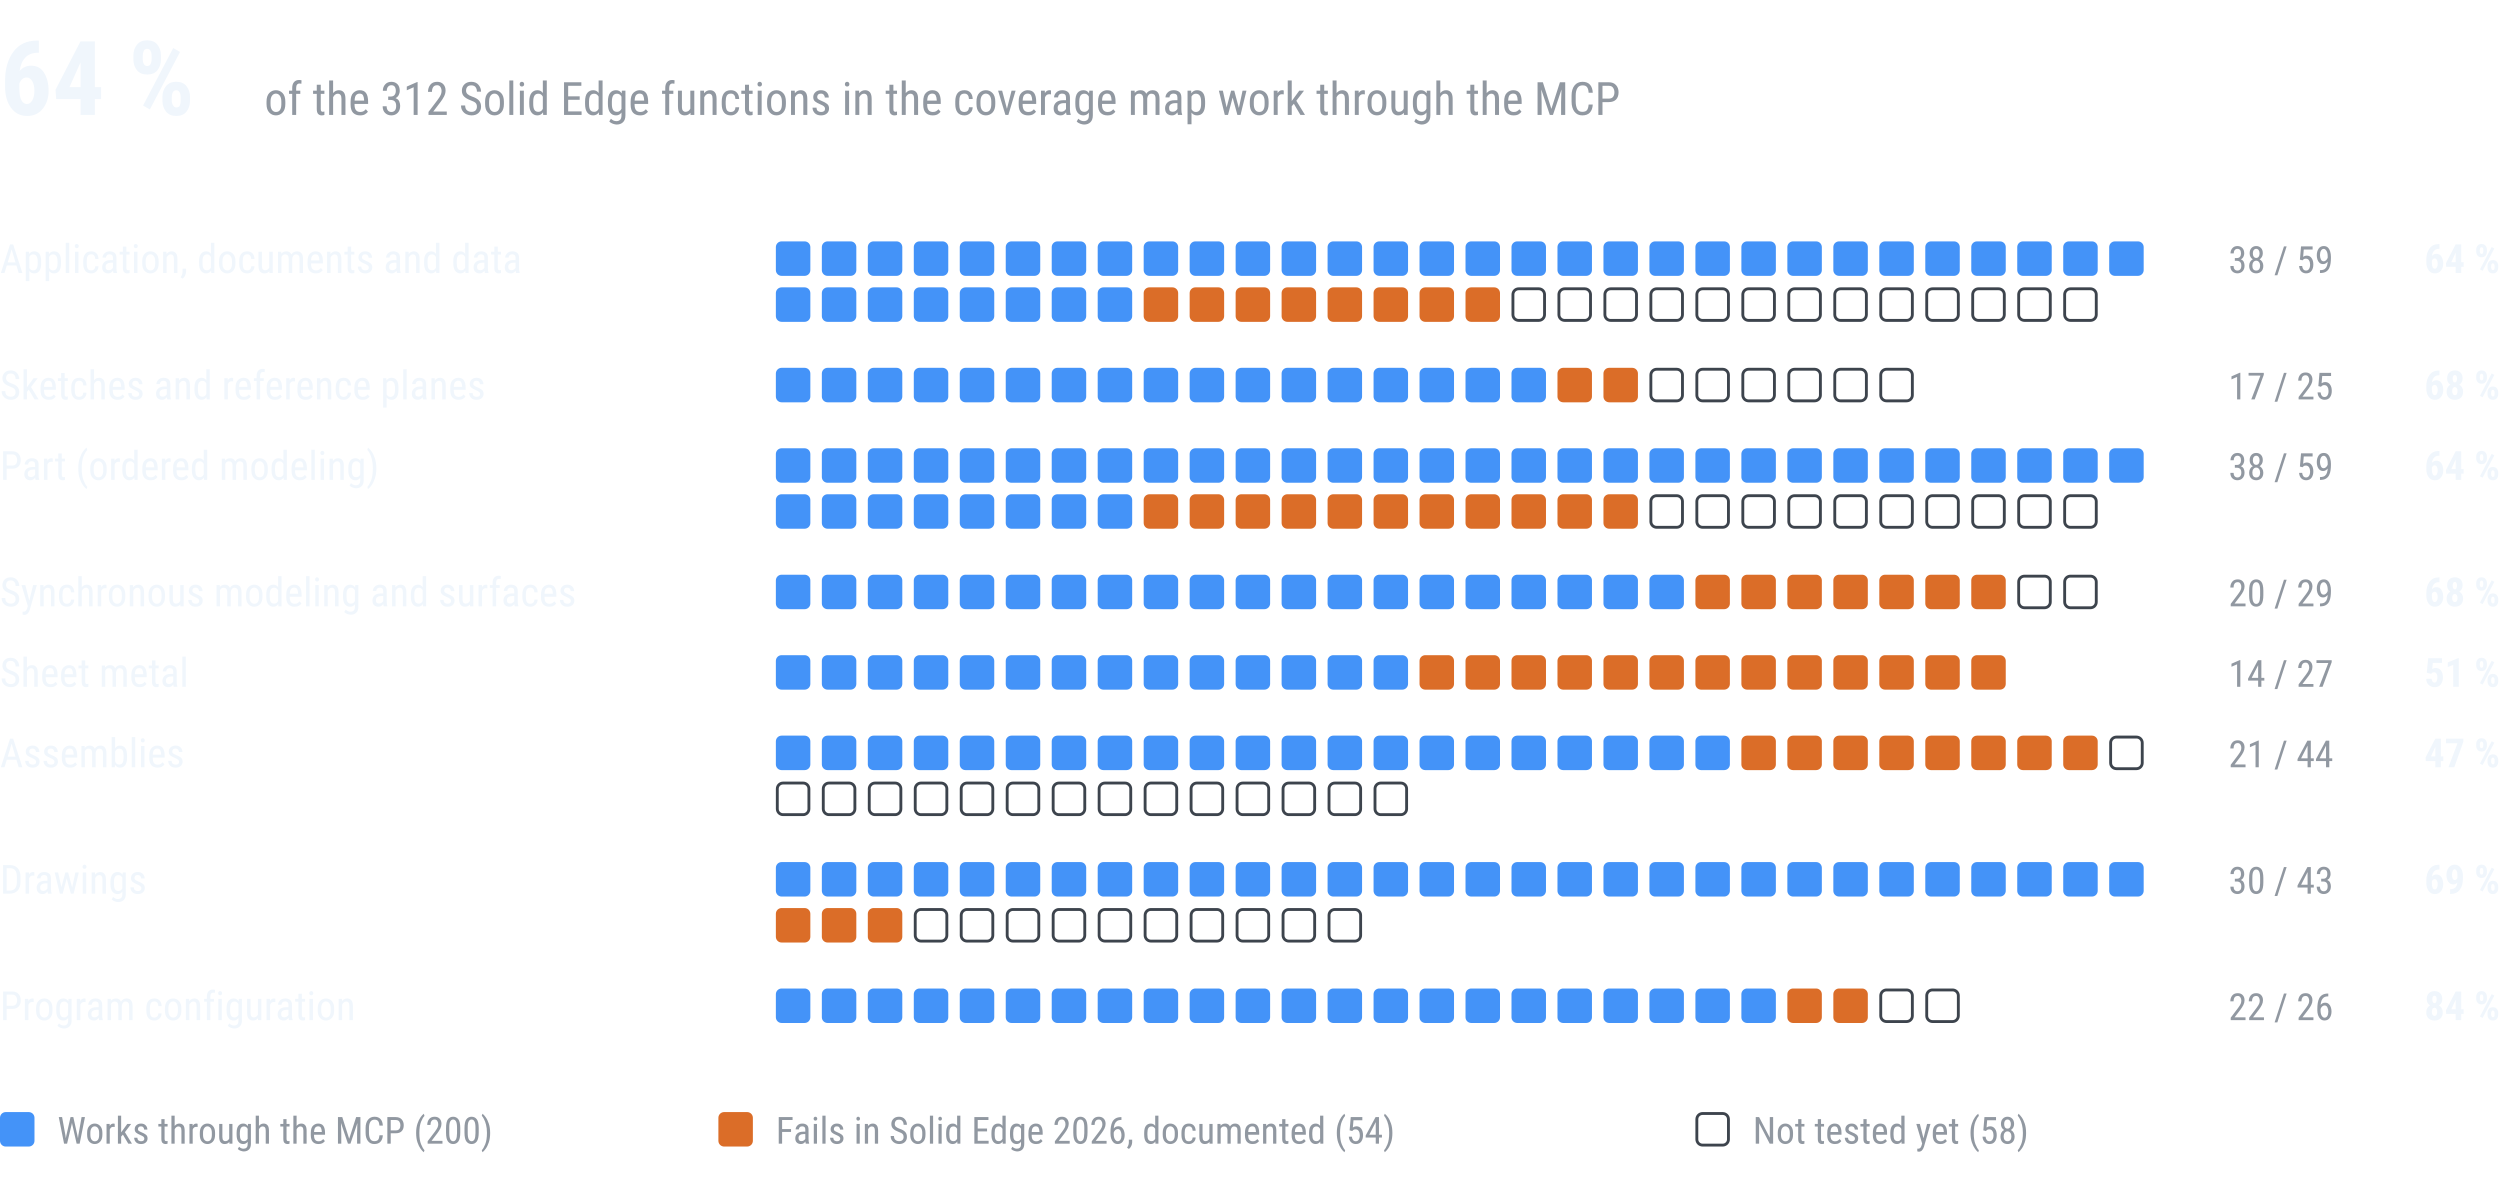
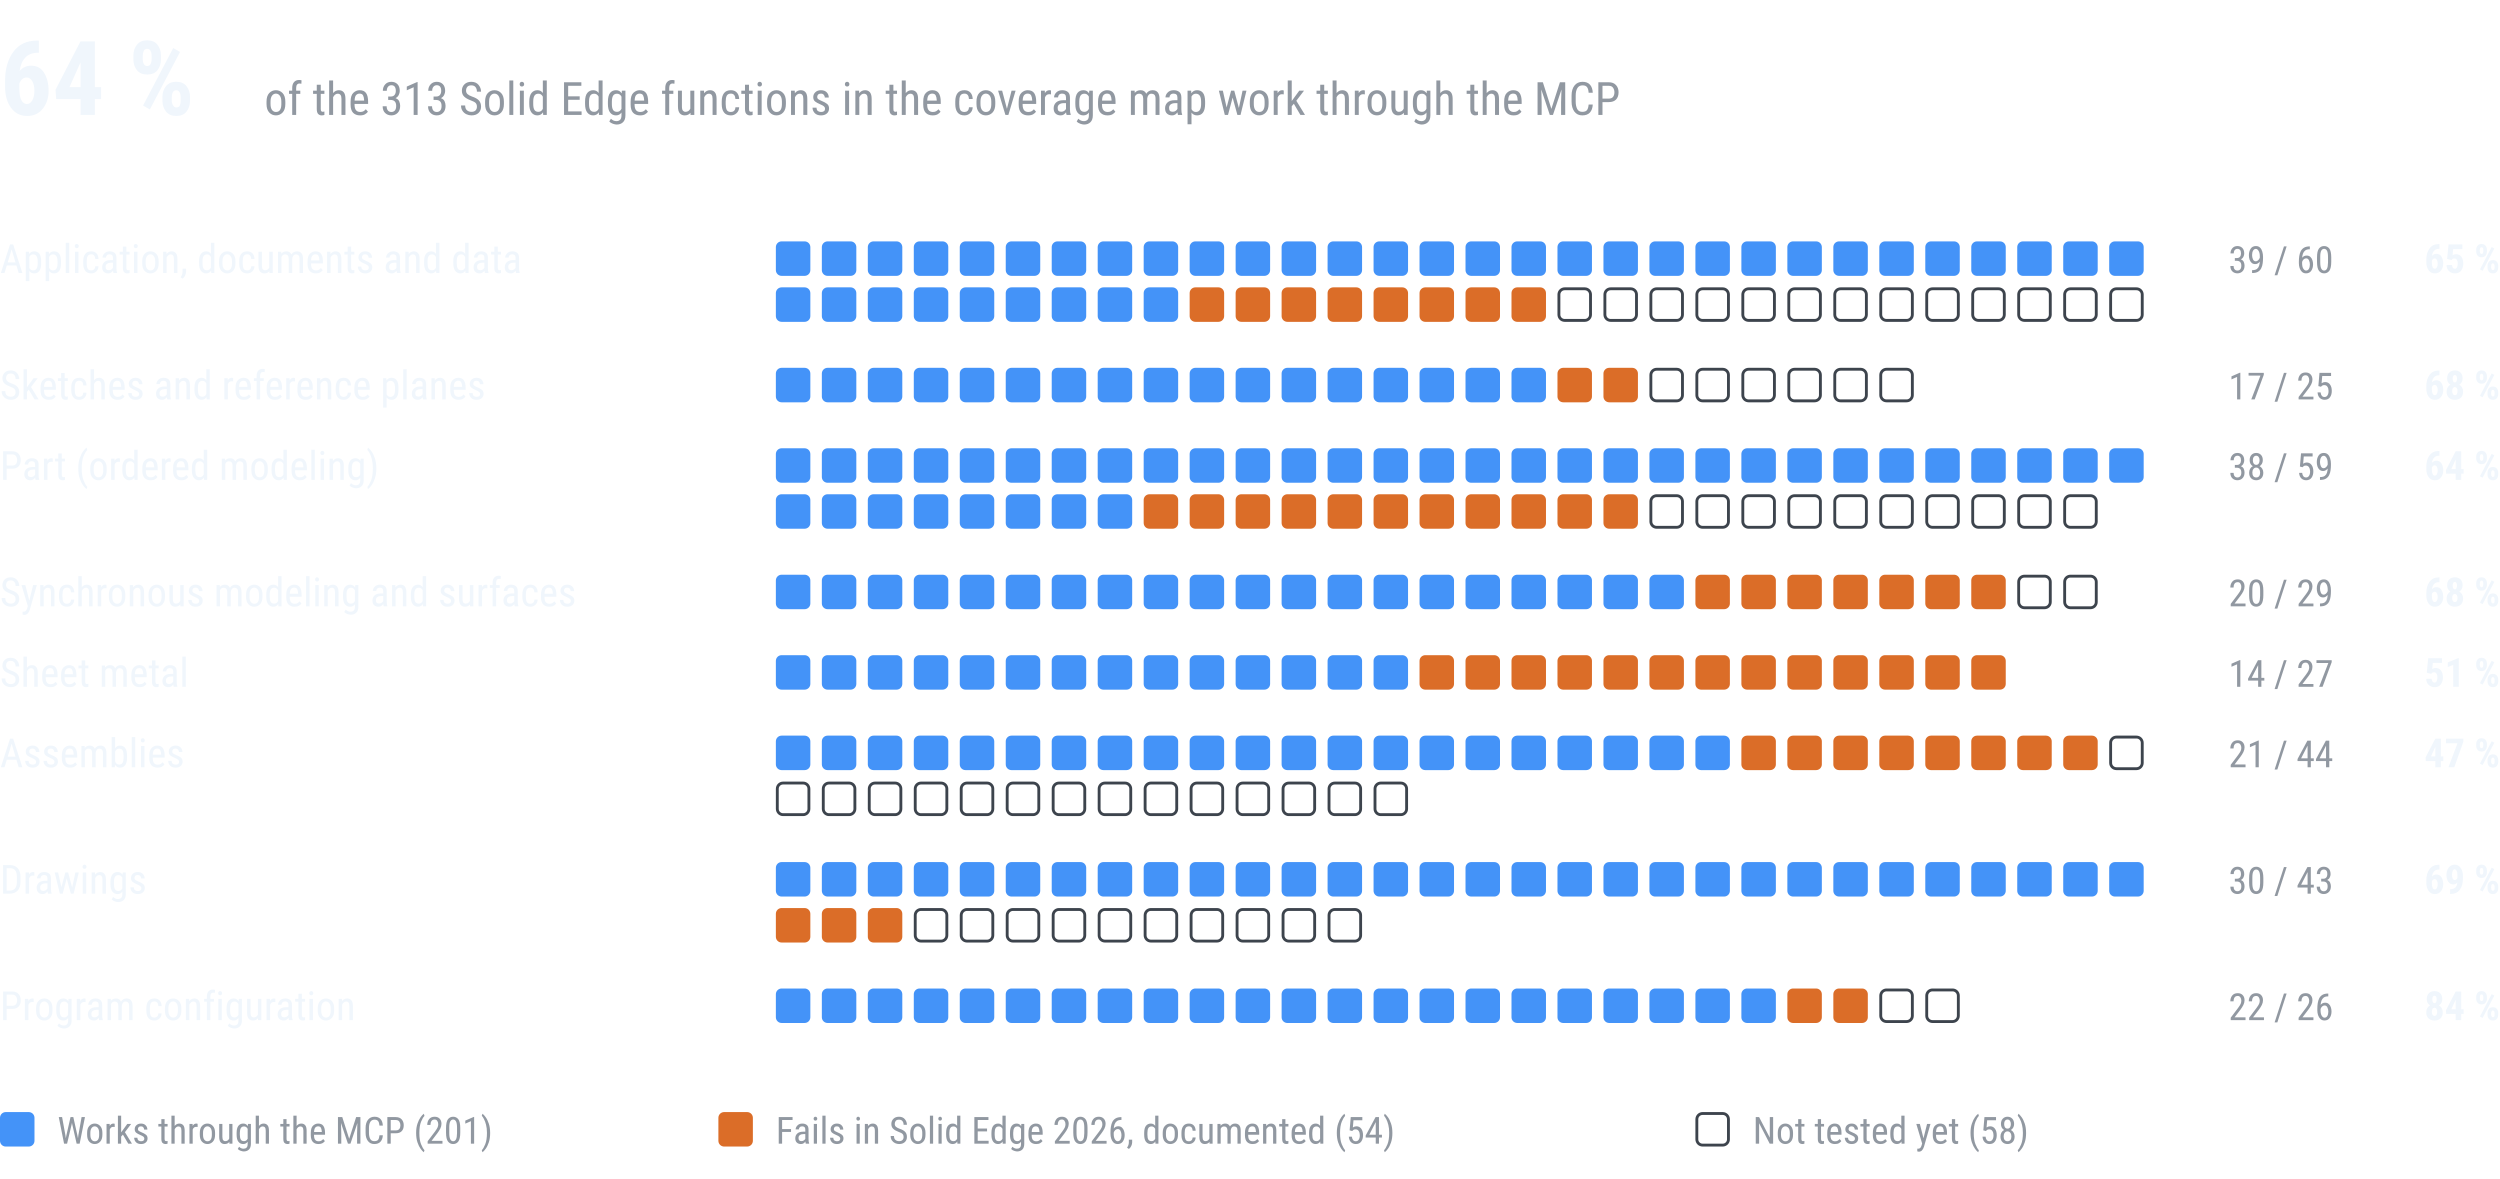
<svg xmlns="http://www.w3.org/2000/svg" width="870" height="410" viewBox="0 0 870 410" role="img" aria-labelledby="title desc">
  <g font-family="Bahnschrift, 'DIN Alternate', 'DIN 1451', D-DIN, Barlow, 'Roboto Condensed', 'Arial Narrow', sans-serif">
    <text x="0" y="40" font-size="36" font-weight="600" fill="#f0f6fc">64 %</text>
-     <text x="92" y="40" font-size="16" fill="#9198a1">of the 312 Solid Edge functions in the coverage map work through the MCP</text>
+     <text x="92" y="40" font-size="16" fill="#9198a1">of the 313 Solid Edge functions in the coverage map work through the MCP</text>
    <text x="0" y="95" font-size="14" fill="#f0f6fc">Application, documents and data</text>
    <rect x="270" y="84" width="12" height="12" rx="2" fill="#4493f8" />
    <rect x="286" y="84" width="12" height="12" rx="2" fill="#4493f8" />
    <rect x="302" y="84" width="12" height="12" rx="2" fill="#4493f8" />
    <rect x="318" y="84" width="12" height="12" rx="2" fill="#4493f8" />
    <rect x="334" y="84" width="12" height="12" rx="2" fill="#4493f8" />
    <rect x="350" y="84" width="12" height="12" rx="2" fill="#4493f8" />
    <rect x="366" y="84" width="12" height="12" rx="2" fill="#4493f8" />
    <rect x="382" y="84" width="12" height="12" rx="2" fill="#4493f8" />
    <rect x="398" y="84" width="12" height="12" rx="2" fill="#4493f8" />
    <rect x="414" y="84" width="12" height="12" rx="2" fill="#4493f8" />
    <rect x="430" y="84" width="12" height="12" rx="2" fill="#4493f8" />
    <rect x="446" y="84" width="12" height="12" rx="2" fill="#4493f8" />
    <rect x="462" y="84" width="12" height="12" rx="2" fill="#4493f8" />
    <rect x="478" y="84" width="12" height="12" rx="2" fill="#4493f8" />
    <rect x="494" y="84" width="12" height="12" rx="2" fill="#4493f8" />
    <rect x="510" y="84" width="12" height="12" rx="2" fill="#4493f8" />
    <rect x="526" y="84" width="12" height="12" rx="2" fill="#4493f8" />
    <rect x="542" y="84" width="12" height="12" rx="2" fill="#4493f8" />
    <rect x="558" y="84" width="12" height="12" rx="2" fill="#4493f8" />
    <rect x="574" y="84" width="12" height="12" rx="2" fill="#4493f8" />
    <rect x="590" y="84" width="12" height="12" rx="2" fill="#4493f8" />
    <rect x="606" y="84" width="12" height="12" rx="2" fill="#4493f8" />
    <rect x="622" y="84" width="12" height="12" rx="2" fill="#4493f8" />
    <rect x="638" y="84" width="12" height="12" rx="2" fill="#4493f8" />
    <rect x="654" y="84" width="12" height="12" rx="2" fill="#4493f8" />
    <rect x="670" y="84" width="12" height="12" rx="2" fill="#4493f8" />
    <rect x="686" y="84" width="12" height="12" rx="2" fill="#4493f8" />
    <rect x="702" y="84" width="12" height="12" rx="2" fill="#4493f8" />
    <rect x="718" y="84" width="12" height="12" rx="2" fill="#4493f8" />
    <rect x="734" y="84" width="12" height="12" rx="2" fill="#4493f8" />
    <rect x="270" y="100" width="12" height="12" rx="2" fill="#4493f8" />
    <rect x="286" y="100" width="12" height="12" rx="2" fill="#4493f8" />
    <rect x="302" y="100" width="12" height="12" rx="2" fill="#4493f8" />
    <rect x="318" y="100" width="12" height="12" rx="2" fill="#4493f8" />
    <rect x="334" y="100" width="12" height="12" rx="2" fill="#4493f8" />
    <rect x="350" y="100" width="12" height="12" rx="2" fill="#4493f8" />
    <rect x="366" y="100" width="12" height="12" rx="2" fill="#4493f8" />
    <rect x="382" y="100" width="12" height="12" rx="2" fill="#4493f8" />
-     <rect x="398" y="100" width="12" height="12" rx="2" fill="#db6d28" />
+     <rect x="398" y="100" width="12" height="12" rx="2" fill="#4493f8" />
    <rect x="414" y="100" width="12" height="12" rx="2" fill="#db6d28" />
    <rect x="430" y="100" width="12" height="12" rx="2" fill="#db6d28" />
    <rect x="446" y="100" width="12" height="12" rx="2" fill="#db6d28" />
    <rect x="462" y="100" width="12" height="12" rx="2" fill="#db6d28" />
    <rect x="478" y="100" width="12" height="12" rx="2" fill="#db6d28" />
    <rect x="494" y="100" width="12" height="12" rx="2" fill="#db6d28" />
    <rect x="510" y="100" width="12" height="12" rx="2" fill="#db6d28" />
-     <rect x="526.5" y="100.5" width="11" height="11" rx="2" fill="none" stroke="#3d444d" />
+     <rect x="526" y="100" width="12" height="12" rx="2" fill="#db6d28" />
    <rect x="542.5" y="100.5" width="11" height="11" rx="2" fill="none" stroke="#3d444d" />
    <rect x="558.5" y="100.5" width="11" height="11" rx="2" fill="none" stroke="#3d444d" />
    <rect x="574.5" y="100.5" width="11" height="11" rx="2" fill="none" stroke="#3d444d" />
    <rect x="590.5" y="100.5" width="11" height="11" rx="2" fill="none" stroke="#3d444d" />
    <rect x="606.5" y="100.5" width="11" height="11" rx="2" fill="none" stroke="#3d444d" />
    <rect x="622.5" y="100.5" width="11" height="11" rx="2" fill="none" stroke="#3d444d" />
    <rect x="638.5" y="100.5" width="11" height="11" rx="2" fill="none" stroke="#3d444d" />
    <rect x="654.5" y="100.5" width="11" height="11" rx="2" fill="none" stroke="#3d444d" />
    <rect x="670.5" y="100.5" width="11" height="11" rx="2" fill="none" stroke="#3d444d" />
    <rect x="686.5" y="100.5" width="11" height="11" rx="2" fill="none" stroke="#3d444d" />
    <rect x="702.5" y="100.5" width="11" height="11" rx="2" fill="none" stroke="#3d444d" />
    <rect x="718.5" y="100.5" width="11" height="11" rx="2" fill="none" stroke="#3d444d" />
-     <text x="812" y="95" font-size="13" text-anchor="end" fill="#9198a1">38 / 59</text>
-     <text x="870" y="95" font-size="14" font-weight="600" text-anchor="end" fill="#f0f6fc">64 %</text>
+     <rect x="734.5" y="100.5" width="11" height="11" rx="2" fill="none" stroke="#3d444d" />
+     <text x="812" y="95" font-size="13" text-anchor="end" fill="#9198a1">39 / 60</text>
+     <text x="870" y="95" font-size="14" font-weight="600" text-anchor="end" fill="#f0f6fc">65 %</text>
    <text x="0" y="139" font-size="14" fill="#f0f6fc">Sketches and reference planes</text>
    <rect x="270" y="128" width="12" height="12" rx="2" fill="#4493f8" />
    <rect x="286" y="128" width="12" height="12" rx="2" fill="#4493f8" />
    <rect x="302" y="128" width="12" height="12" rx="2" fill="#4493f8" />
    <rect x="318" y="128" width="12" height="12" rx="2" fill="#4493f8" />
    <rect x="334" y="128" width="12" height="12" rx="2" fill="#4493f8" />
    <rect x="350" y="128" width="12" height="12" rx="2" fill="#4493f8" />
    <rect x="366" y="128" width="12" height="12" rx="2" fill="#4493f8" />
    <rect x="382" y="128" width="12" height="12" rx="2" fill="#4493f8" />
    <rect x="398" y="128" width="12" height="12" rx="2" fill="#4493f8" />
    <rect x="414" y="128" width="12" height="12" rx="2" fill="#4493f8" />
    <rect x="430" y="128" width="12" height="12" rx="2" fill="#4493f8" />
    <rect x="446" y="128" width="12" height="12" rx="2" fill="#4493f8" />
    <rect x="462" y="128" width="12" height="12" rx="2" fill="#4493f8" />
    <rect x="478" y="128" width="12" height="12" rx="2" fill="#4493f8" />
    <rect x="494" y="128" width="12" height="12" rx="2" fill="#4493f8" />
    <rect x="510" y="128" width="12" height="12" rx="2" fill="#4493f8" />
    <rect x="526" y="128" width="12" height="12" rx="2" fill="#4493f8" />
    <rect x="542" y="128" width="12" height="12" rx="2" fill="#db6d28" />
    <rect x="558" y="128" width="12" height="12" rx="2" fill="#db6d28" />
    <rect x="574.5" y="128.5" width="11" height="11" rx="2" fill="none" stroke="#3d444d" />
    <rect x="590.5" y="128.5" width="11" height="11" rx="2" fill="none" stroke="#3d444d" />
    <rect x="606.5" y="128.5" width="11" height="11" rx="2" fill="none" stroke="#3d444d" />
    <rect x="622.5" y="128.5" width="11" height="11" rx="2" fill="none" stroke="#3d444d" />
    <rect x="638.5" y="128.5" width="11" height="11" rx="2" fill="none" stroke="#3d444d" />
    <rect x="654.5" y="128.5" width="11" height="11" rx="2" fill="none" stroke="#3d444d" />
    <text x="812" y="139" font-size="13" text-anchor="end" fill="#9198a1">17 / 25</text>
    <text x="870" y="139" font-size="14" font-weight="600" text-anchor="end" fill="#f0f6fc">68 %</text>
    <text x="0" y="167" font-size="14" fill="#f0f6fc">Part (ordered modeling)</text>
    <rect x="270" y="156" width="12" height="12" rx="2" fill="#4493f8" />
    <rect x="286" y="156" width="12" height="12" rx="2" fill="#4493f8" />
    <rect x="302" y="156" width="12" height="12" rx="2" fill="#4493f8" />
    <rect x="318" y="156" width="12" height="12" rx="2" fill="#4493f8" />
    <rect x="334" y="156" width="12" height="12" rx="2" fill="#4493f8" />
    <rect x="350" y="156" width="12" height="12" rx="2" fill="#4493f8" />
    <rect x="366" y="156" width="12" height="12" rx="2" fill="#4493f8" />
    <rect x="382" y="156" width="12" height="12" rx="2" fill="#4493f8" />
    <rect x="398" y="156" width="12" height="12" rx="2" fill="#4493f8" />
    <rect x="414" y="156" width="12" height="12" rx="2" fill="#4493f8" />
    <rect x="430" y="156" width="12" height="12" rx="2" fill="#4493f8" />
    <rect x="446" y="156" width="12" height="12" rx="2" fill="#4493f8" />
    <rect x="462" y="156" width="12" height="12" rx="2" fill="#4493f8" />
    <rect x="478" y="156" width="12" height="12" rx="2" fill="#4493f8" />
    <rect x="494" y="156" width="12" height="12" rx="2" fill="#4493f8" />
    <rect x="510" y="156" width="12" height="12" rx="2" fill="#4493f8" />
    <rect x="526" y="156" width="12" height="12" rx="2" fill="#4493f8" />
    <rect x="542" y="156" width="12" height="12" rx="2" fill="#4493f8" />
    <rect x="558" y="156" width="12" height="12" rx="2" fill="#4493f8" />
    <rect x="574" y="156" width="12" height="12" rx="2" fill="#4493f8" />
    <rect x="590" y="156" width="12" height="12" rx="2" fill="#4493f8" />
    <rect x="606" y="156" width="12" height="12" rx="2" fill="#4493f8" />
    <rect x="622" y="156" width="12" height="12" rx="2" fill="#4493f8" />
    <rect x="638" y="156" width="12" height="12" rx="2" fill="#4493f8" />
    <rect x="654" y="156" width="12" height="12" rx="2" fill="#4493f8" />
    <rect x="670" y="156" width="12" height="12" rx="2" fill="#4493f8" />
    <rect x="686" y="156" width="12" height="12" rx="2" fill="#4493f8" />
    <rect x="702" y="156" width="12" height="12" rx="2" fill="#4493f8" />
    <rect x="718" y="156" width="12" height="12" rx="2" fill="#4493f8" />
    <rect x="734" y="156" width="12" height="12" rx="2" fill="#4493f8" />
    <rect x="270" y="172" width="12" height="12" rx="2" fill="#4493f8" />
    <rect x="286" y="172" width="12" height="12" rx="2" fill="#4493f8" />
    <rect x="302" y="172" width="12" height="12" rx="2" fill="#4493f8" />
    <rect x="318" y="172" width="12" height="12" rx="2" fill="#4493f8" />
    <rect x="334" y="172" width="12" height="12" rx="2" fill="#4493f8" />
    <rect x="350" y="172" width="12" height="12" rx="2" fill="#4493f8" />
    <rect x="366" y="172" width="12" height="12" rx="2" fill="#4493f8" />
    <rect x="382" y="172" width="12" height="12" rx="2" fill="#4493f8" />
    <rect x="398" y="172" width="12" height="12" rx="2" fill="#db6d28" />
    <rect x="414" y="172" width="12" height="12" rx="2" fill="#db6d28" />
    <rect x="430" y="172" width="12" height="12" rx="2" fill="#db6d28" />
    <rect x="446" y="172" width="12" height="12" rx="2" fill="#db6d28" />
    <rect x="462" y="172" width="12" height="12" rx="2" fill="#db6d28" />
    <rect x="478" y="172" width="12" height="12" rx="2" fill="#db6d28" />
    <rect x="494" y="172" width="12" height="12" rx="2" fill="#db6d28" />
    <rect x="510" y="172" width="12" height="12" rx="2" fill="#db6d28" />
    <rect x="526" y="172" width="12" height="12" rx="2" fill="#db6d28" />
    <rect x="542" y="172" width="12" height="12" rx="2" fill="#db6d28" />
    <rect x="558" y="172" width="12" height="12" rx="2" fill="#db6d28" />
    <rect x="574.5" y="172.5" width="11" height="11" rx="2" fill="none" stroke="#3d444d" />
    <rect x="590.5" y="172.5" width="11" height="11" rx="2" fill="none" stroke="#3d444d" />
    <rect x="606.5" y="172.5" width="11" height="11" rx="2" fill="none" stroke="#3d444d" />
    <rect x="622.5" y="172.5" width="11" height="11" rx="2" fill="none" stroke="#3d444d" />
    <rect x="638.5" y="172.5" width="11" height="11" rx="2" fill="none" stroke="#3d444d" />
    <rect x="654.5" y="172.5" width="11" height="11" rx="2" fill="none" stroke="#3d444d" />
    <rect x="670.5" y="172.5" width="11" height="11" rx="2" fill="none" stroke="#3d444d" />
    <rect x="686.5" y="172.5" width="11" height="11" rx="2" fill="none" stroke="#3d444d" />
    <rect x="702.5" y="172.5" width="11" height="11" rx="2" fill="none" stroke="#3d444d" />
    <rect x="718.5" y="172.5" width="11" height="11" rx="2" fill="none" stroke="#3d444d" />
    <text x="812" y="167" font-size="13" text-anchor="end" fill="#9198a1">38 / 59</text>
    <text x="870" y="167" font-size="14" font-weight="600" text-anchor="end" fill="#f0f6fc">64 %</text>
    <text x="0" y="211" font-size="14" fill="#f0f6fc">Synchronous modeling and surfaces</text>
    <rect x="270" y="200" width="12" height="12" rx="2" fill="#4493f8" />
    <rect x="286" y="200" width="12" height="12" rx="2" fill="#4493f8" />
    <rect x="302" y="200" width="12" height="12" rx="2" fill="#4493f8" />
    <rect x="318" y="200" width="12" height="12" rx="2" fill="#4493f8" />
    <rect x="334" y="200" width="12" height="12" rx="2" fill="#4493f8" />
    <rect x="350" y="200" width="12" height="12" rx="2" fill="#4493f8" />
    <rect x="366" y="200" width="12" height="12" rx="2" fill="#4493f8" />
    <rect x="382" y="200" width="12" height="12" rx="2" fill="#4493f8" />
    <rect x="398" y="200" width="12" height="12" rx="2" fill="#4493f8" />
    <rect x="414" y="200" width="12" height="12" rx="2" fill="#4493f8" />
    <rect x="430" y="200" width="12" height="12" rx="2" fill="#4493f8" />
    <rect x="446" y="200" width="12" height="12" rx="2" fill="#4493f8" />
    <rect x="462" y="200" width="12" height="12" rx="2" fill="#4493f8" />
    <rect x="478" y="200" width="12" height="12" rx="2" fill="#4493f8" />
    <rect x="494" y="200" width="12" height="12" rx="2" fill="#4493f8" />
    <rect x="510" y="200" width="12" height="12" rx="2" fill="#4493f8" />
    <rect x="526" y="200" width="12" height="12" rx="2" fill="#4493f8" />
    <rect x="542" y="200" width="12" height="12" rx="2" fill="#4493f8" />
    <rect x="558" y="200" width="12" height="12" rx="2" fill="#4493f8" />
    <rect x="574" y="200" width="12" height="12" rx="2" fill="#4493f8" />
    <rect x="590" y="200" width="12" height="12" rx="2" fill="#db6d28" />
    <rect x="606" y="200" width="12" height="12" rx="2" fill="#db6d28" />
    <rect x="622" y="200" width="12" height="12" rx="2" fill="#db6d28" />
    <rect x="638" y="200" width="12" height="12" rx="2" fill="#db6d28" />
    <rect x="654" y="200" width="12" height="12" rx="2" fill="#db6d28" />
    <rect x="670" y="200" width="12" height="12" rx="2" fill="#db6d28" />
    <rect x="686" y="200" width="12" height="12" rx="2" fill="#db6d28" />
    <rect x="702.5" y="200.5" width="11" height="11" rx="2" fill="none" stroke="#3d444d" />
    <rect x="718.5" y="200.5" width="11" height="11" rx="2" fill="none" stroke="#3d444d" />
    <text x="812" y="211" font-size="13" text-anchor="end" fill="#9198a1">20 / 29</text>
    <text x="870" y="211" font-size="14" font-weight="600" text-anchor="end" fill="#f0f6fc">68 %</text>
    <text x="0" y="239" font-size="14" fill="#f0f6fc">Sheet metal</text>
    <rect x="270" y="228" width="12" height="12" rx="2" fill="#4493f8" />
    <rect x="286" y="228" width="12" height="12" rx="2" fill="#4493f8" />
    <rect x="302" y="228" width="12" height="12" rx="2" fill="#4493f8" />
    <rect x="318" y="228" width="12" height="12" rx="2" fill="#4493f8" />
    <rect x="334" y="228" width="12" height="12" rx="2" fill="#4493f8" />
    <rect x="350" y="228" width="12" height="12" rx="2" fill="#4493f8" />
    <rect x="366" y="228" width="12" height="12" rx="2" fill="#4493f8" />
    <rect x="382" y="228" width="12" height="12" rx="2" fill="#4493f8" />
    <rect x="398" y="228" width="12" height="12" rx="2" fill="#4493f8" />
    <rect x="414" y="228" width="12" height="12" rx="2" fill="#4493f8" />
    <rect x="430" y="228" width="12" height="12" rx="2" fill="#4493f8" />
    <rect x="446" y="228" width="12" height="12" rx="2" fill="#4493f8" />
    <rect x="462" y="228" width="12" height="12" rx="2" fill="#4493f8" />
    <rect x="478" y="228" width="12" height="12" rx="2" fill="#4493f8" />
    <rect x="494" y="228" width="12" height="12" rx="2" fill="#db6d28" />
    <rect x="510" y="228" width="12" height="12" rx="2" fill="#db6d28" />
    <rect x="526" y="228" width="12" height="12" rx="2" fill="#db6d28" />
    <rect x="542" y="228" width="12" height="12" rx="2" fill="#db6d28" />
    <rect x="558" y="228" width="12" height="12" rx="2" fill="#db6d28" />
    <rect x="574" y="228" width="12" height="12" rx="2" fill="#db6d28" />
    <rect x="590" y="228" width="12" height="12" rx="2" fill="#db6d28" />
    <rect x="606" y="228" width="12" height="12" rx="2" fill="#db6d28" />
    <rect x="622" y="228" width="12" height="12" rx="2" fill="#db6d28" />
    <rect x="638" y="228" width="12" height="12" rx="2" fill="#db6d28" />
    <rect x="654" y="228" width="12" height="12" rx="2" fill="#db6d28" />
    <rect x="670" y="228" width="12" height="12" rx="2" fill="#db6d28" />
    <rect x="686" y="228" width="12" height="12" rx="2" fill="#db6d28" />
    <text x="812" y="239" font-size="13" text-anchor="end" fill="#9198a1">14 / 27</text>
    <text x="870" y="239" font-size="14" font-weight="600" text-anchor="end" fill="#f0f6fc">51 %</text>
    <text x="0" y="267" font-size="14" fill="#f0f6fc">Assemblies</text>
    <rect x="270" y="256" width="12" height="12" rx="2" fill="#4493f8" />
    <rect x="286" y="256" width="12" height="12" rx="2" fill="#4493f8" />
    <rect x="302" y="256" width="12" height="12" rx="2" fill="#4493f8" />
    <rect x="318" y="256" width="12" height="12" rx="2" fill="#4493f8" />
    <rect x="334" y="256" width="12" height="12" rx="2" fill="#4493f8" />
    <rect x="350" y="256" width="12" height="12" rx="2" fill="#4493f8" />
    <rect x="366" y="256" width="12" height="12" rx="2" fill="#4493f8" />
    <rect x="382" y="256" width="12" height="12" rx="2" fill="#4493f8" />
    <rect x="398" y="256" width="12" height="12" rx="2" fill="#4493f8" />
    <rect x="414" y="256" width="12" height="12" rx="2" fill="#4493f8" />
    <rect x="430" y="256" width="12" height="12" rx="2" fill="#4493f8" />
    <rect x="446" y="256" width="12" height="12" rx="2" fill="#4493f8" />
    <rect x="462" y="256" width="12" height="12" rx="2" fill="#4493f8" />
    <rect x="478" y="256" width="12" height="12" rx="2" fill="#4493f8" />
    <rect x="494" y="256" width="12" height="12" rx="2" fill="#4493f8" />
    <rect x="510" y="256" width="12" height="12" rx="2" fill="#4493f8" />
    <rect x="526" y="256" width="12" height="12" rx="2" fill="#4493f8" />
    <rect x="542" y="256" width="12" height="12" rx="2" fill="#4493f8" />
    <rect x="558" y="256" width="12" height="12" rx="2" fill="#4493f8" />
    <rect x="574" y="256" width="12" height="12" rx="2" fill="#4493f8" />
    <rect x="590" y="256" width="12" height="12" rx="2" fill="#4493f8" />
    <rect x="606" y="256" width="12" height="12" rx="2" fill="#db6d28" />
    <rect x="622" y="256" width="12" height="12" rx="2" fill="#db6d28" />
    <rect x="638" y="256" width="12" height="12" rx="2" fill="#db6d28" />
    <rect x="654" y="256" width="12" height="12" rx="2" fill="#db6d28" />
    <rect x="670" y="256" width="12" height="12" rx="2" fill="#db6d28" />
    <rect x="686" y="256" width="12" height="12" rx="2" fill="#db6d28" />
    <rect x="702" y="256" width="12" height="12" rx="2" fill="#db6d28" />
    <rect x="718" y="256" width="12" height="12" rx="2" fill="#db6d28" />
    <rect x="734.5" y="256.5" width="11" height="11" rx="2" fill="none" stroke="#3d444d" />
    <rect x="270.5" y="272.5" width="11" height="11" rx="2" fill="none" stroke="#3d444d" />
    <rect x="286.5" y="272.5" width="11" height="11" rx="2" fill="none" stroke="#3d444d" />
    <rect x="302.5" y="272.5" width="11" height="11" rx="2" fill="none" stroke="#3d444d" />
    <rect x="318.5" y="272.5" width="11" height="11" rx="2" fill="none" stroke="#3d444d" />
    <rect x="334.5" y="272.5" width="11" height="11" rx="2" fill="none" stroke="#3d444d" />
    <rect x="350.5" y="272.5" width="11" height="11" rx="2" fill="none" stroke="#3d444d" />
    <rect x="366.5" y="272.5" width="11" height="11" rx="2" fill="none" stroke="#3d444d" />
    <rect x="382.5" y="272.5" width="11" height="11" rx="2" fill="none" stroke="#3d444d" />
    <rect x="398.5" y="272.5" width="11" height="11" rx="2" fill="none" stroke="#3d444d" />
    <rect x="414.5" y="272.5" width="11" height="11" rx="2" fill="none" stroke="#3d444d" />
    <rect x="430.5" y="272.5" width="11" height="11" rx="2" fill="none" stroke="#3d444d" />
    <rect x="446.5" y="272.5" width="11" height="11" rx="2" fill="none" stroke="#3d444d" />
    <rect x="462.5" y="272.5" width="11" height="11" rx="2" fill="none" stroke="#3d444d" />
    <rect x="478.5" y="272.5" width="11" height="11" rx="2" fill="none" stroke="#3d444d" />
    <text x="812" y="267" font-size="13" text-anchor="end" fill="#9198a1">21 / 44</text>
    <text x="870" y="267" font-size="14" font-weight="600" text-anchor="end" fill="#f0f6fc">47 %</text>
    <text x="0" y="311" font-size="14" fill="#f0f6fc">Drawings</text>
    <rect x="270" y="300" width="12" height="12" rx="2" fill="#4493f8" />
    <rect x="286" y="300" width="12" height="12" rx="2" fill="#4493f8" />
    <rect x="302" y="300" width="12" height="12" rx="2" fill="#4493f8" />
    <rect x="318" y="300" width="12" height="12" rx="2" fill="#4493f8" />
    <rect x="334" y="300" width="12" height="12" rx="2" fill="#4493f8" />
    <rect x="350" y="300" width="12" height="12" rx="2" fill="#4493f8" />
    <rect x="366" y="300" width="12" height="12" rx="2" fill="#4493f8" />
    <rect x="382" y="300" width="12" height="12" rx="2" fill="#4493f8" />
    <rect x="398" y="300" width="12" height="12" rx="2" fill="#4493f8" />
    <rect x="414" y="300" width="12" height="12" rx="2" fill="#4493f8" />
    <rect x="430" y="300" width="12" height="12" rx="2" fill="#4493f8" />
    <rect x="446" y="300" width="12" height="12" rx="2" fill="#4493f8" />
    <rect x="462" y="300" width="12" height="12" rx="2" fill="#4493f8" />
    <rect x="478" y="300" width="12" height="12" rx="2" fill="#4493f8" />
    <rect x="494" y="300" width="12" height="12" rx="2" fill="#4493f8" />
    <rect x="510" y="300" width="12" height="12" rx="2" fill="#4493f8" />
    <rect x="526" y="300" width="12" height="12" rx="2" fill="#4493f8" />
    <rect x="542" y="300" width="12" height="12" rx="2" fill="#4493f8" />
    <rect x="558" y="300" width="12" height="12" rx="2" fill="#4493f8" />
    <rect x="574" y="300" width="12" height="12" rx="2" fill="#4493f8" />
    <rect x="590" y="300" width="12" height="12" rx="2" fill="#4493f8" />
    <rect x="606" y="300" width="12" height="12" rx="2" fill="#4493f8" />
    <rect x="622" y="300" width="12" height="12" rx="2" fill="#4493f8" />
    <rect x="638" y="300" width="12" height="12" rx="2" fill="#4493f8" />
    <rect x="654" y="300" width="12" height="12" rx="2" fill="#4493f8" />
    <rect x="670" y="300" width="12" height="12" rx="2" fill="#4493f8" />
    <rect x="686" y="300" width="12" height="12" rx="2" fill="#4493f8" />
    <rect x="702" y="300" width="12" height="12" rx="2" fill="#4493f8" />
    <rect x="718" y="300" width="12" height="12" rx="2" fill="#4493f8" />
    <rect x="734" y="300" width="12" height="12" rx="2" fill="#4493f8" />
    <rect x="270" y="316" width="12" height="12" rx="2" fill="#db6d28" />
    <rect x="286" y="316" width="12" height="12" rx="2" fill="#db6d28" />
    <rect x="302" y="316" width="12" height="12" rx="2" fill="#db6d28" />
    <rect x="318.5" y="316.5" width="11" height="11" rx="2" fill="none" stroke="#3d444d" />
    <rect x="334.5" y="316.5" width="11" height="11" rx="2" fill="none" stroke="#3d444d" />
    <rect x="350.5" y="316.5" width="11" height="11" rx="2" fill="none" stroke="#3d444d" />
    <rect x="366.5" y="316.5" width="11" height="11" rx="2" fill="none" stroke="#3d444d" />
    <rect x="382.5" y="316.5" width="11" height="11" rx="2" fill="none" stroke="#3d444d" />
    <rect x="398.5" y="316.5" width="11" height="11" rx="2" fill="none" stroke="#3d444d" />
    <rect x="414.5" y="316.5" width="11" height="11" rx="2" fill="none" stroke="#3d444d" />
    <rect x="430.5" y="316.5" width="11" height="11" rx="2" fill="none" stroke="#3d444d" />
    <rect x="446.5" y="316.5" width="11" height="11" rx="2" fill="none" stroke="#3d444d" />
    <rect x="462.5" y="316.5" width="11" height="11" rx="2" fill="none" stroke="#3d444d" />
    <text x="812" y="311" font-size="13" text-anchor="end" fill="#9198a1">30 / 43</text>
    <text x="870" y="311" font-size="14" font-weight="600" text-anchor="end" fill="#f0f6fc">69 %</text>
    <text x="0" y="355" font-size="14" fill="#f0f6fc">Program configuration</text>
    <rect x="270" y="344" width="12" height="12" rx="2" fill="#4493f8" />
    <rect x="286" y="344" width="12" height="12" rx="2" fill="#4493f8" />
    <rect x="302" y="344" width="12" height="12" rx="2" fill="#4493f8" />
    <rect x="318" y="344" width="12" height="12" rx="2" fill="#4493f8" />
    <rect x="334" y="344" width="12" height="12" rx="2" fill="#4493f8" />
    <rect x="350" y="344" width="12" height="12" rx="2" fill="#4493f8" />
    <rect x="366" y="344" width="12" height="12" rx="2" fill="#4493f8" />
    <rect x="382" y="344" width="12" height="12" rx="2" fill="#4493f8" />
    <rect x="398" y="344" width="12" height="12" rx="2" fill="#4493f8" />
    <rect x="414" y="344" width="12" height="12" rx="2" fill="#4493f8" />
    <rect x="430" y="344" width="12" height="12" rx="2" fill="#4493f8" />
    <rect x="446" y="344" width="12" height="12" rx="2" fill="#4493f8" />
    <rect x="462" y="344" width="12" height="12" rx="2" fill="#4493f8" />
    <rect x="478" y="344" width="12" height="12" rx="2" fill="#4493f8" />
    <rect x="494" y="344" width="12" height="12" rx="2" fill="#4493f8" />
    <rect x="510" y="344" width="12" height="12" rx="2" fill="#4493f8" />
    <rect x="526" y="344" width="12" height="12" rx="2" fill="#4493f8" />
    <rect x="542" y="344" width="12" height="12" rx="2" fill="#4493f8" />
    <rect x="558" y="344" width="12" height="12" rx="2" fill="#4493f8" />
    <rect x="574" y="344" width="12" height="12" rx="2" fill="#4493f8" />
    <rect x="590" y="344" width="12" height="12" rx="2" fill="#4493f8" />
    <rect x="606" y="344" width="12" height="12" rx="2" fill="#4493f8" />
    <rect x="622" y="344" width="12" height="12" rx="2" fill="#db6d28" />
    <rect x="638" y="344" width="12" height="12" rx="2" fill="#db6d28" />
    <rect x="654.5" y="344.5" width="11" height="11" rx="2" fill="none" stroke="#3d444d" />
    <rect x="670.5" y="344.5" width="11" height="11" rx="2" fill="none" stroke="#3d444d" />
    <text x="812" y="355" font-size="13" text-anchor="end" fill="#9198a1">22 / 26</text>
    <text x="870" y="355" font-size="14" font-weight="600" text-anchor="end" fill="#f0f6fc">84 %</text>
    <rect x="0" y="387" width="12" height="12" rx="2" fill="#4493f8" />
-     <text x="20" y="398" font-size="13" fill="#9198a1">Works through the MCP (200)</text>
+     <text x="20" y="398" font-size="13" fill="#9198a1">Works through the MCP (201)</text>
    <rect x="250" y="387" width="12" height="12" rx="2" fill="#db6d28" />
    <text x="270" y="398" font-size="13" fill="#9198a1">Fails in Solid Edge 2026, documented (54)</text>
    <rect x="590.5" y="387.5" width="11" height="11" rx="2" fill="none" stroke="#3d444d" />
    <text x="610" y="398" font-size="13" fill="#9198a1">Not tested yet (58)</text>
  </g>
</svg>
